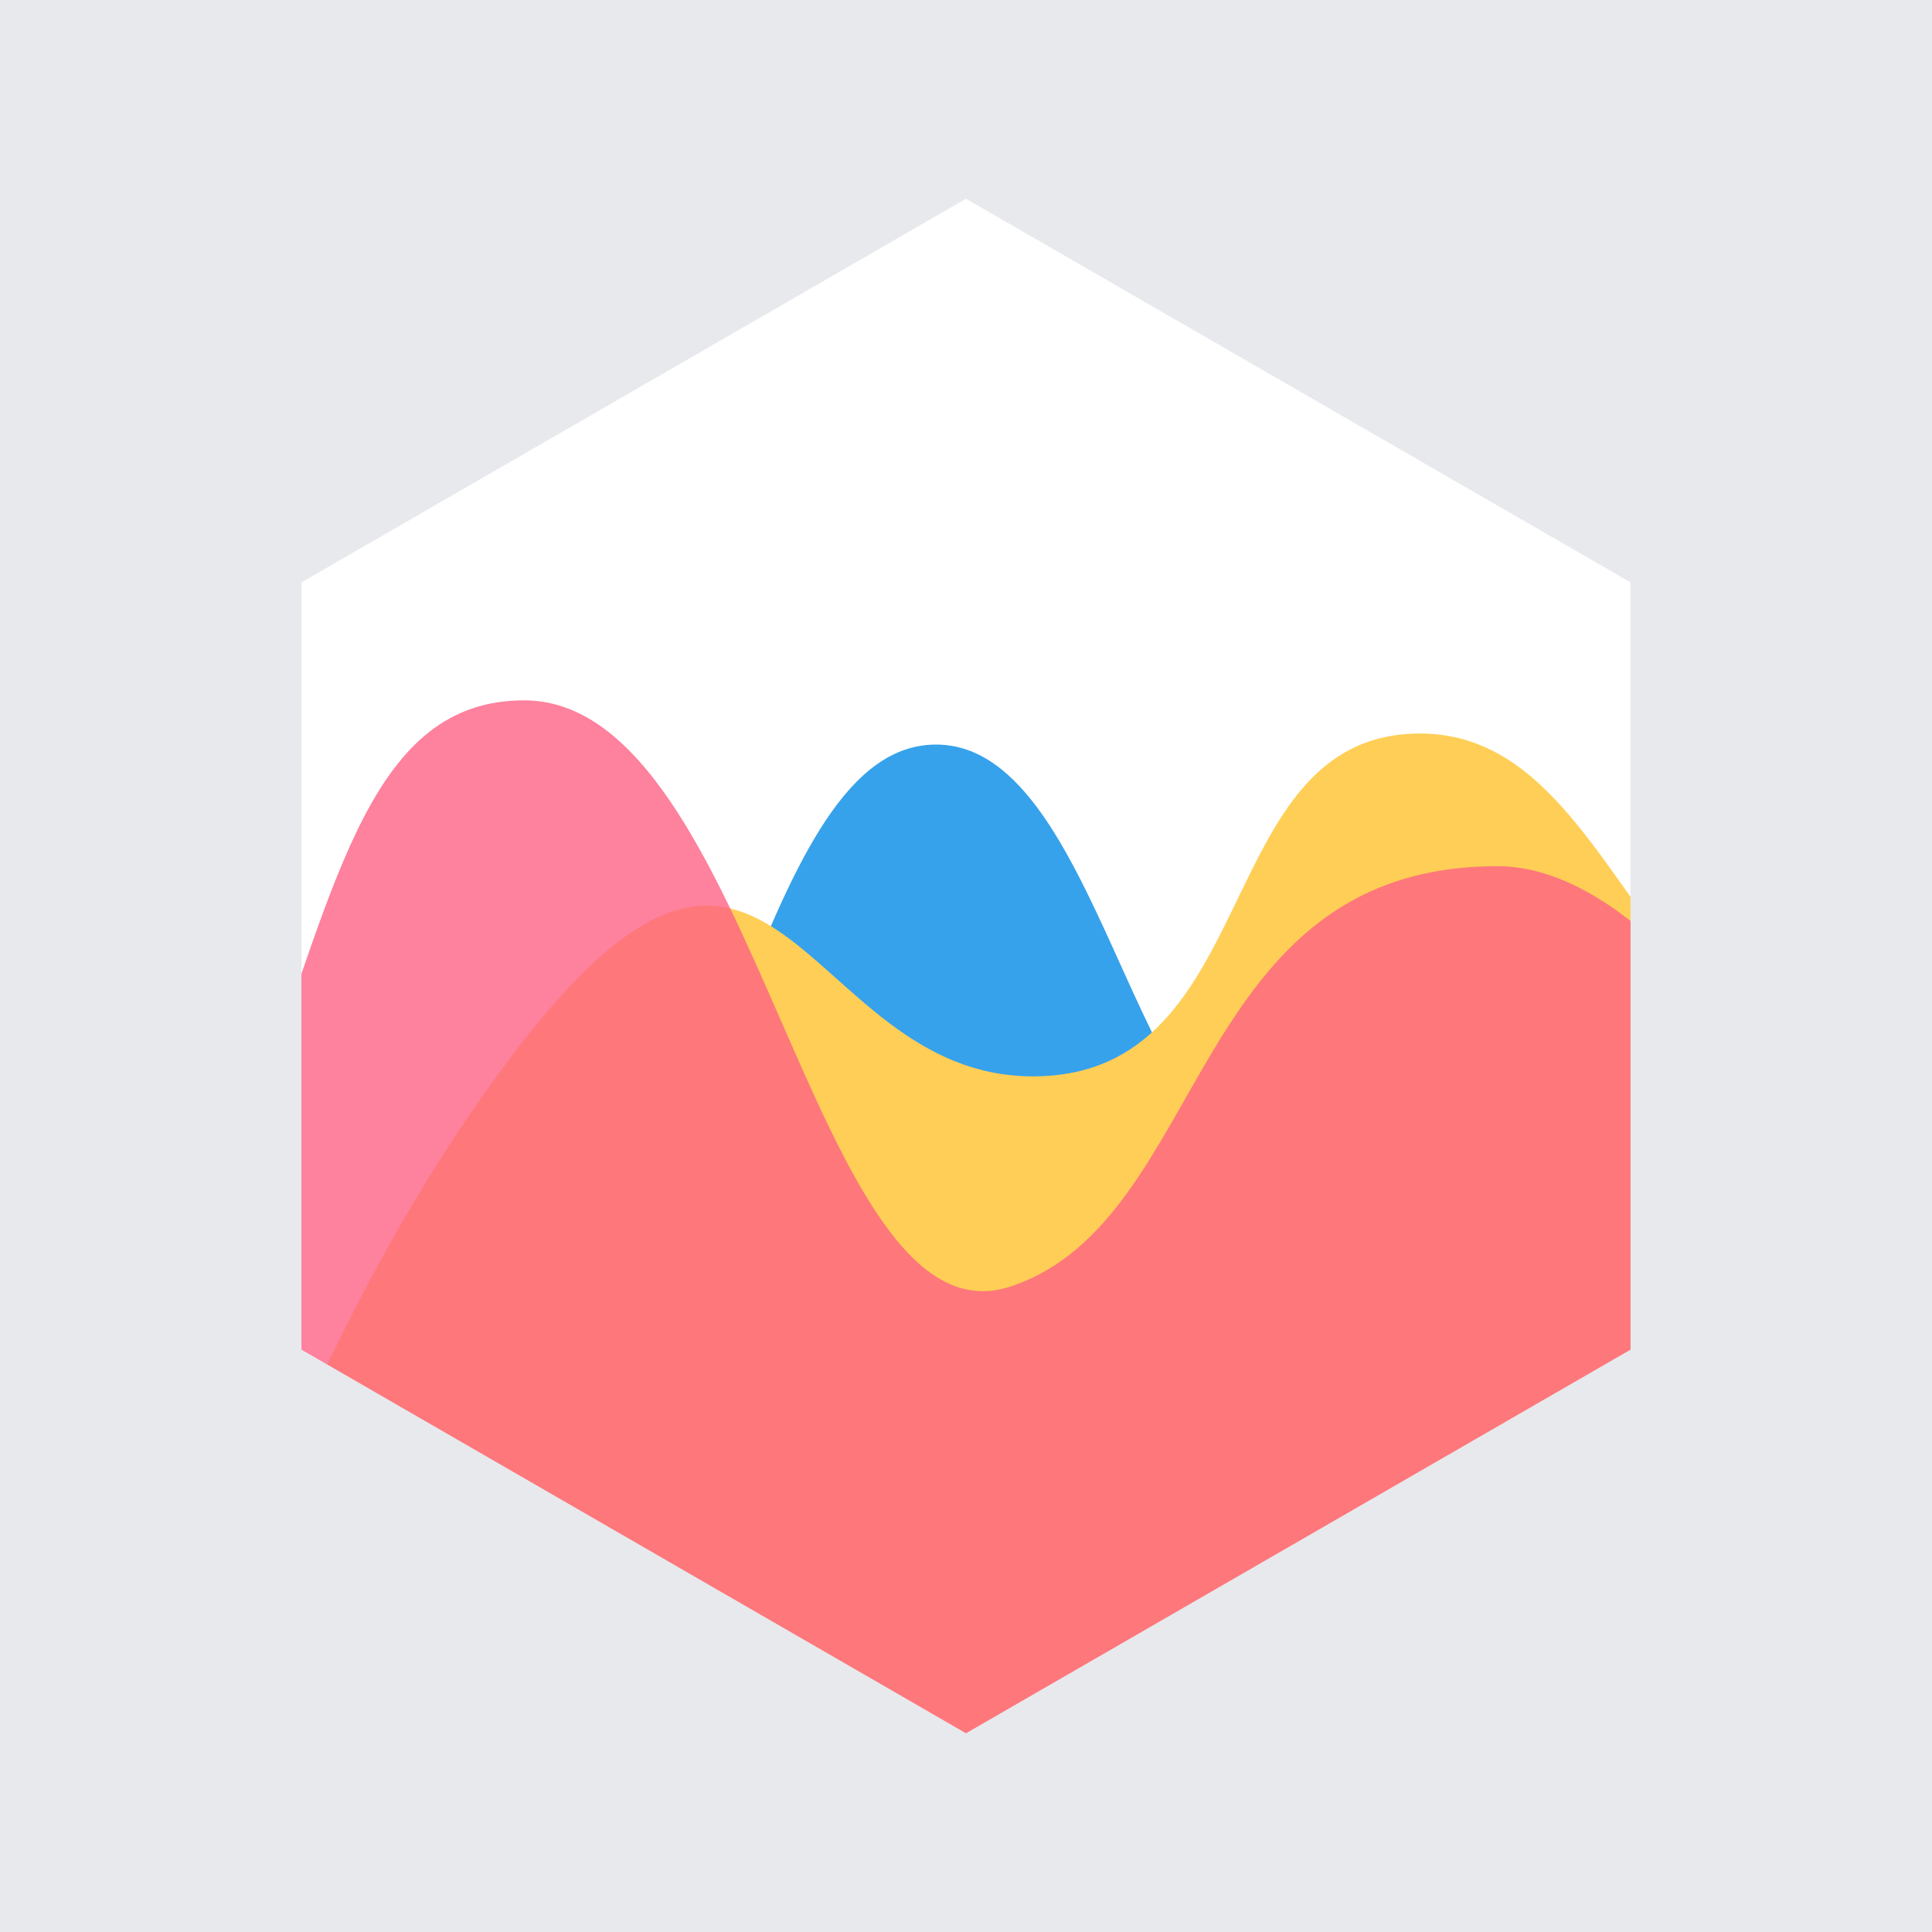
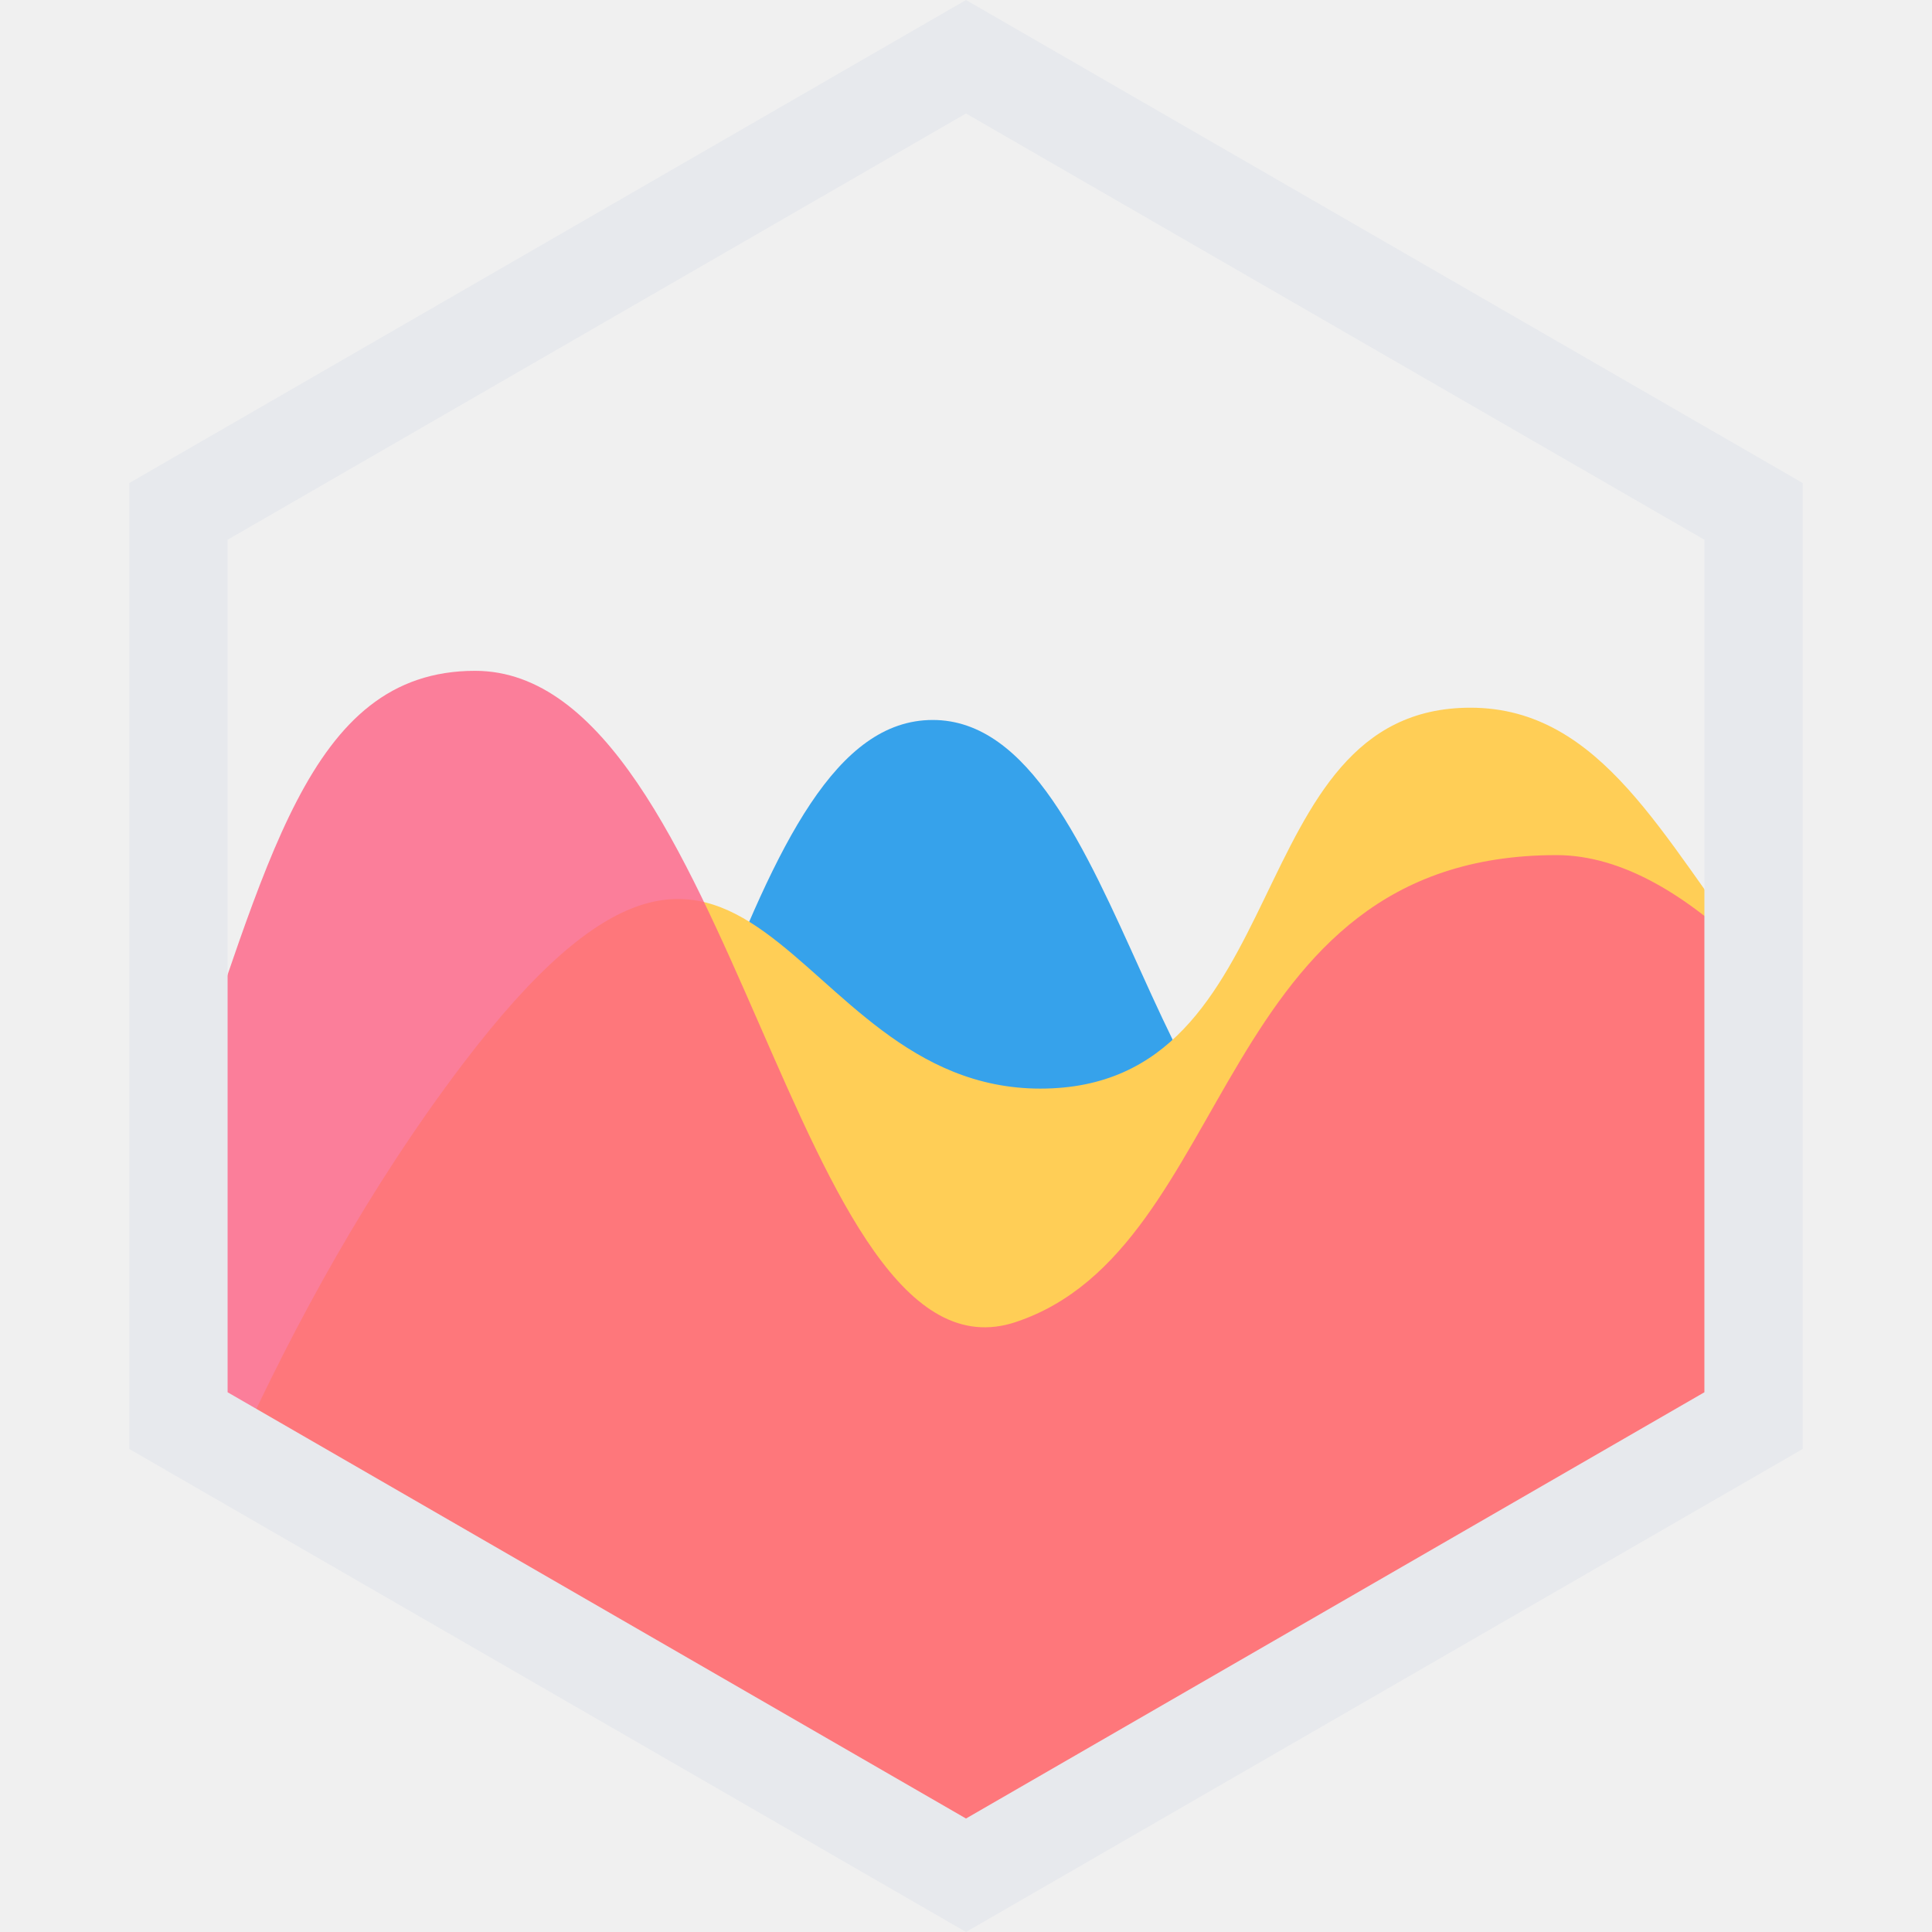
- <svg xmlns="http://www.w3.org/2000/svg" height="100pt" viewBox="0 0 100 100" width="100pt">
-   <path d="m0 0h100v100h-100z" fill="#fff" />
-   <path d="m86.715 50.313c-12.582.247-9.961 8.212-18.829 10.226-9.008 2.046-10.43-22-19.435-22-9.007 0-11.002 23.358-22.28 39.394l-.321.454 24.179 13.957 36.686-21.178z" fill="#36a2eb" />
-   <path d="m86.715 49.588c-4.212-5.406-7.069-11.62-13.215-11.62-10.878 0-8.016 17.744-20.037 17.744-12.022 0-13.286-19.087-26.905-1.145-4.34 5.717-7.833 12.091-10.577 18.123l34.048 19.655 36.686-21.179z" fill="#ffce56" />
-   <path d="m13.341 56.938c4.128-11.431 5.909-20.688 13.789-20.688 12.022 0 14.883 33.772 25.189 30.336 10.303-3.434 9.158-21.751 25.188-21.751 3.051 0 6.166 1.869 9.208 4.892v21.439l-36.686 21.178-36.687-21.178v-14.228z" fill="#fe6184" opacity=".8" />
-   <path d="m0 100v-100h100v100zm15.603-30.143 34.397 19.857 34.397-19.857v-39.713l-34.397-19.857-34.397 19.857z" fill="#e7e9ed" />
+ <svg xmlns="http://www.w3.org/2000/svg" width="160" height="160" viewBox="0 0 160 160" fill="none">
+   <path d="M145.271 80.556C122.903 80.995 127.562 95.155 111.798 98.736C95.784 102.374 93.256 59.625 77.246 59.625C61.234 59.625 57.687 101.151 37.638 129.659L37.066 130.466L80.051 155.279L145.271 117.628V80.556Z" fill="#36A2EB" />
+   <path d="M145.271 79.267C137.783 69.657 132.704 58.609 121.777 58.609C102.44 58.609 107.528 90.154 86.157 90.154C64.784 90.154 62.537 56.223 38.325 88.119C30.61 98.282 24.4 109.614 19.522 120.337L80.051 155.28L145.271 117.629V79.267Z" fill="#FFCE56" />
+   <path opacity="0.8" d="M14.829 92.334C22.167 72.013 25.334 55.555 39.343 55.555C60.714 55.555 65.801 115.594 84.122 109.486C102.44 103.381 100.404 70.817 128.901 70.817C134.325 70.817 139.863 74.14 145.272 79.515V117.628L80.052 155.279L14.83 117.628L14.829 92.334Z" fill="#FE6184" />
+   <path d="M80 160L10.708 120.001V40L80 0L149.292 40V120L80 160ZM18.849 115.301L80 150.602L141.151 115.301V44.7L80 9.399L18.849 44.7V115.301Z" fill="#E7E9ED" />
</svg>
